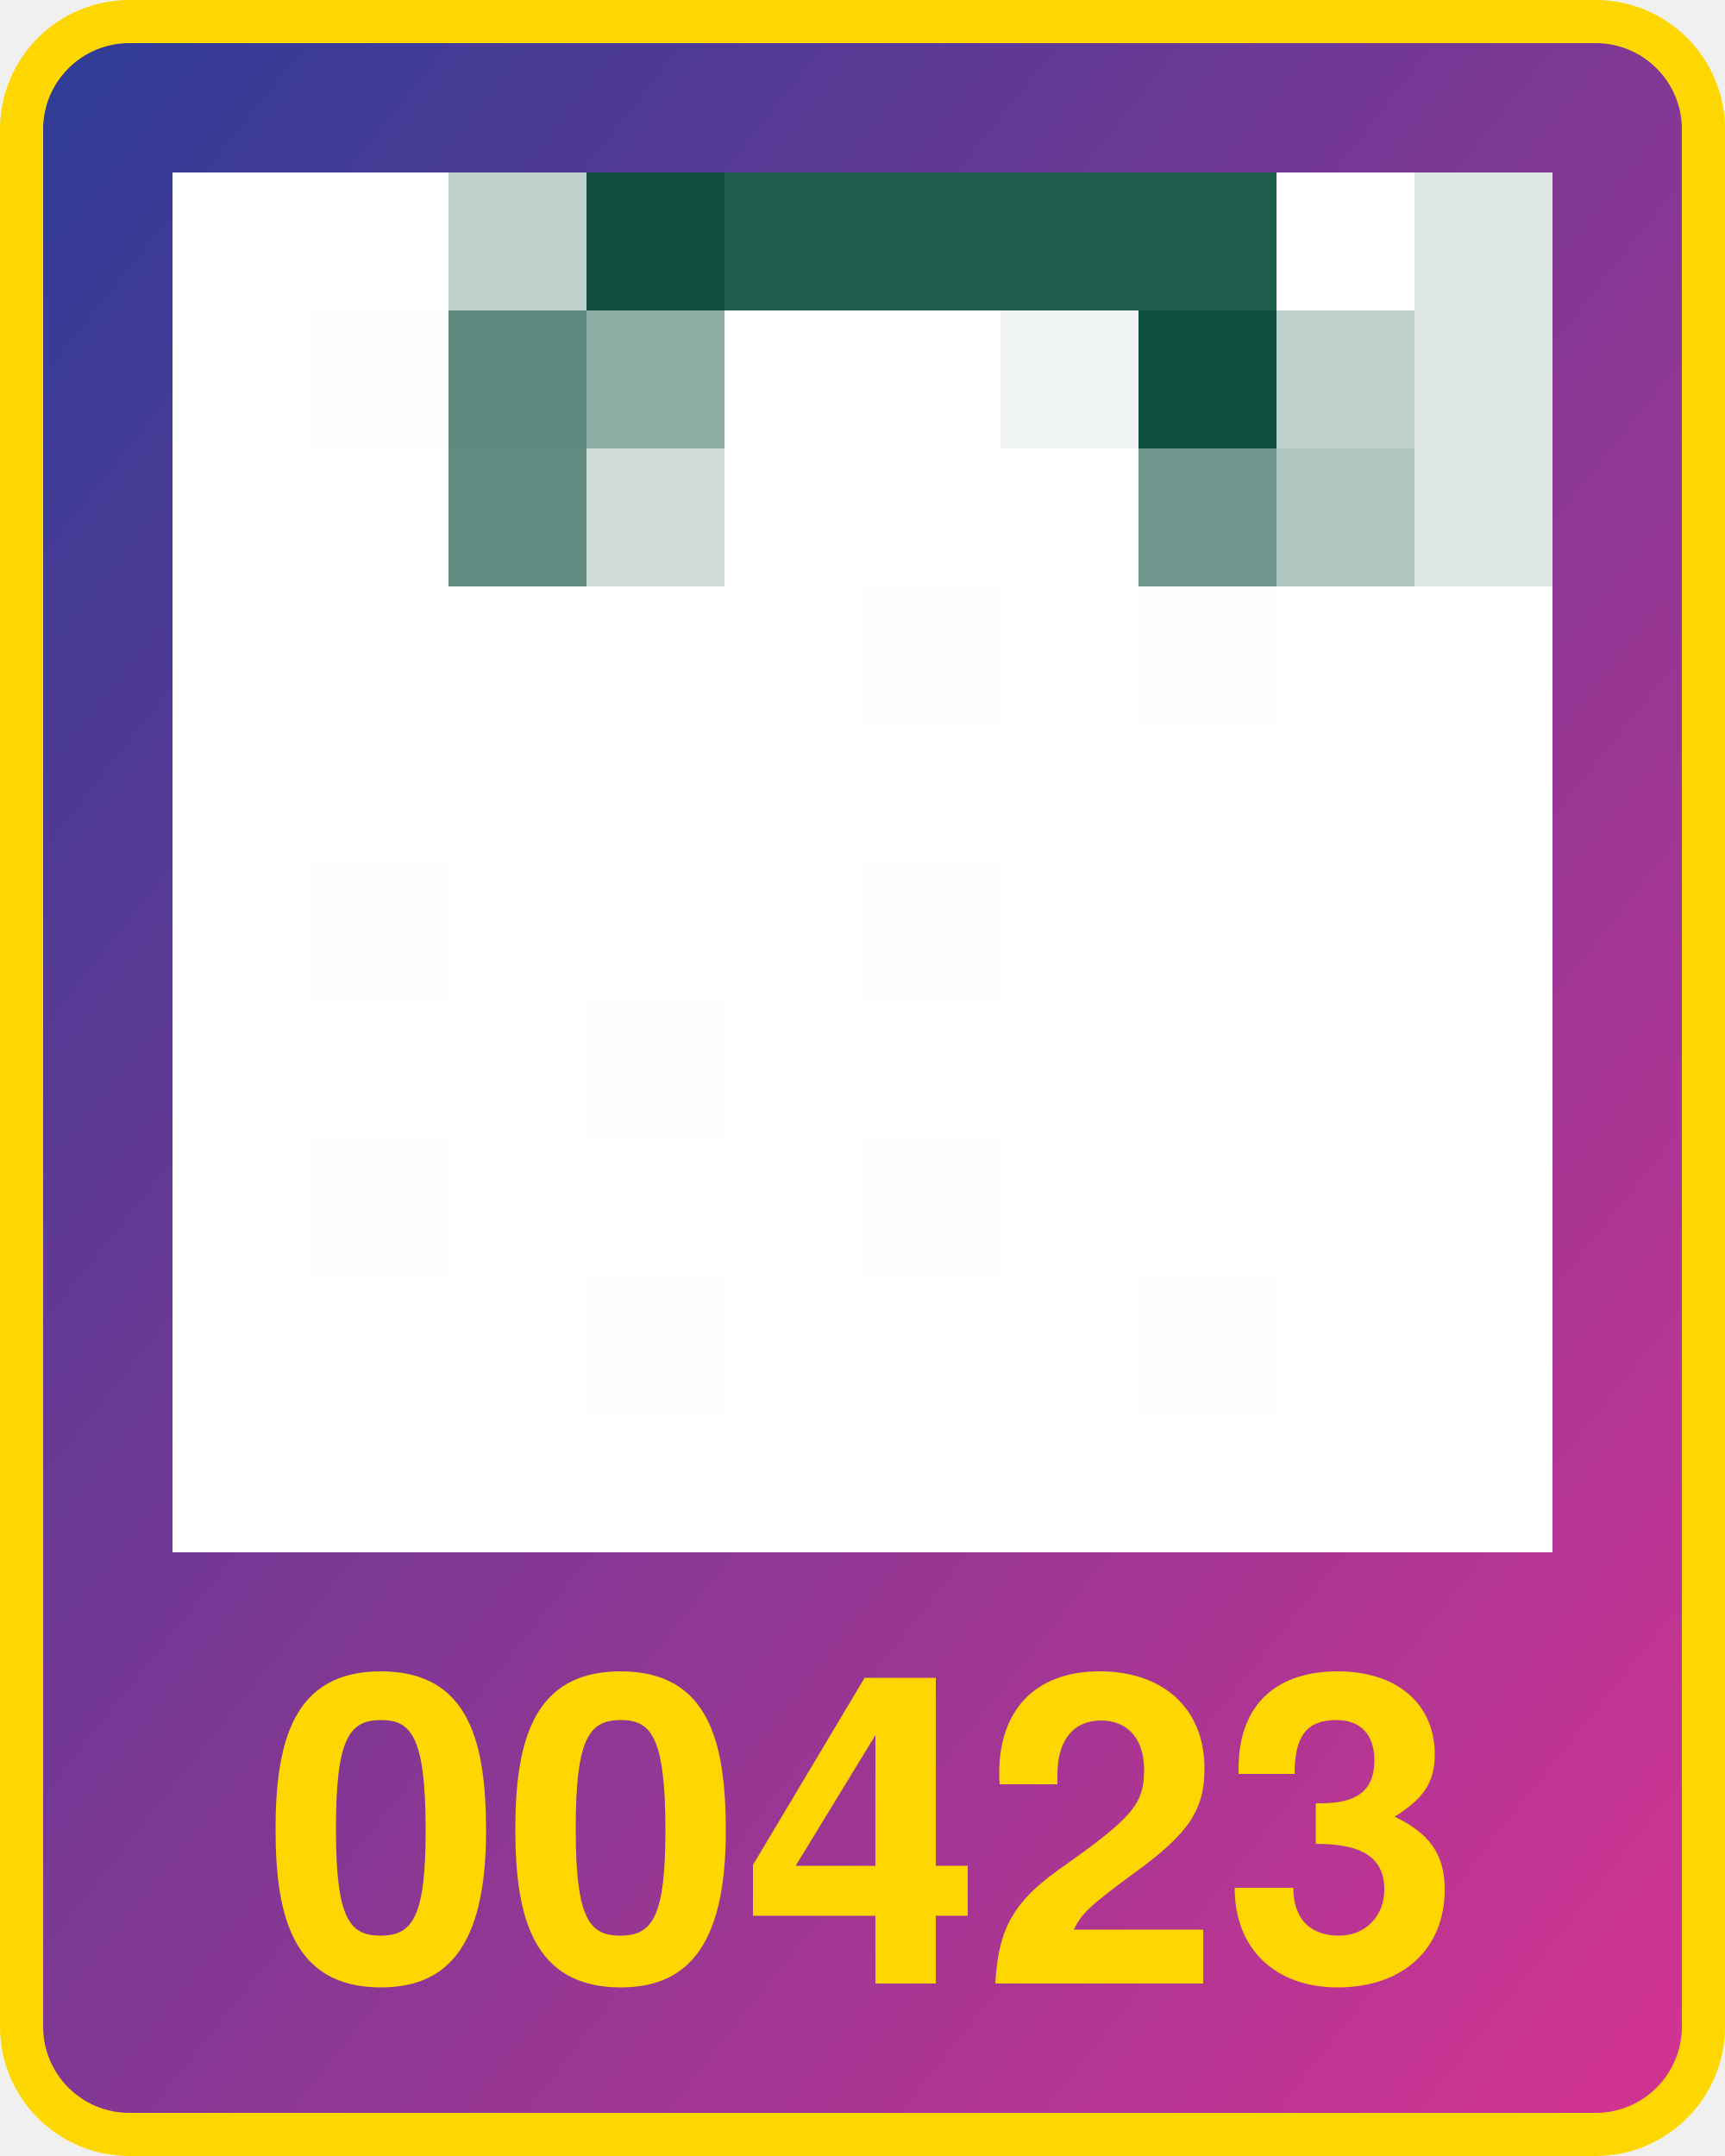
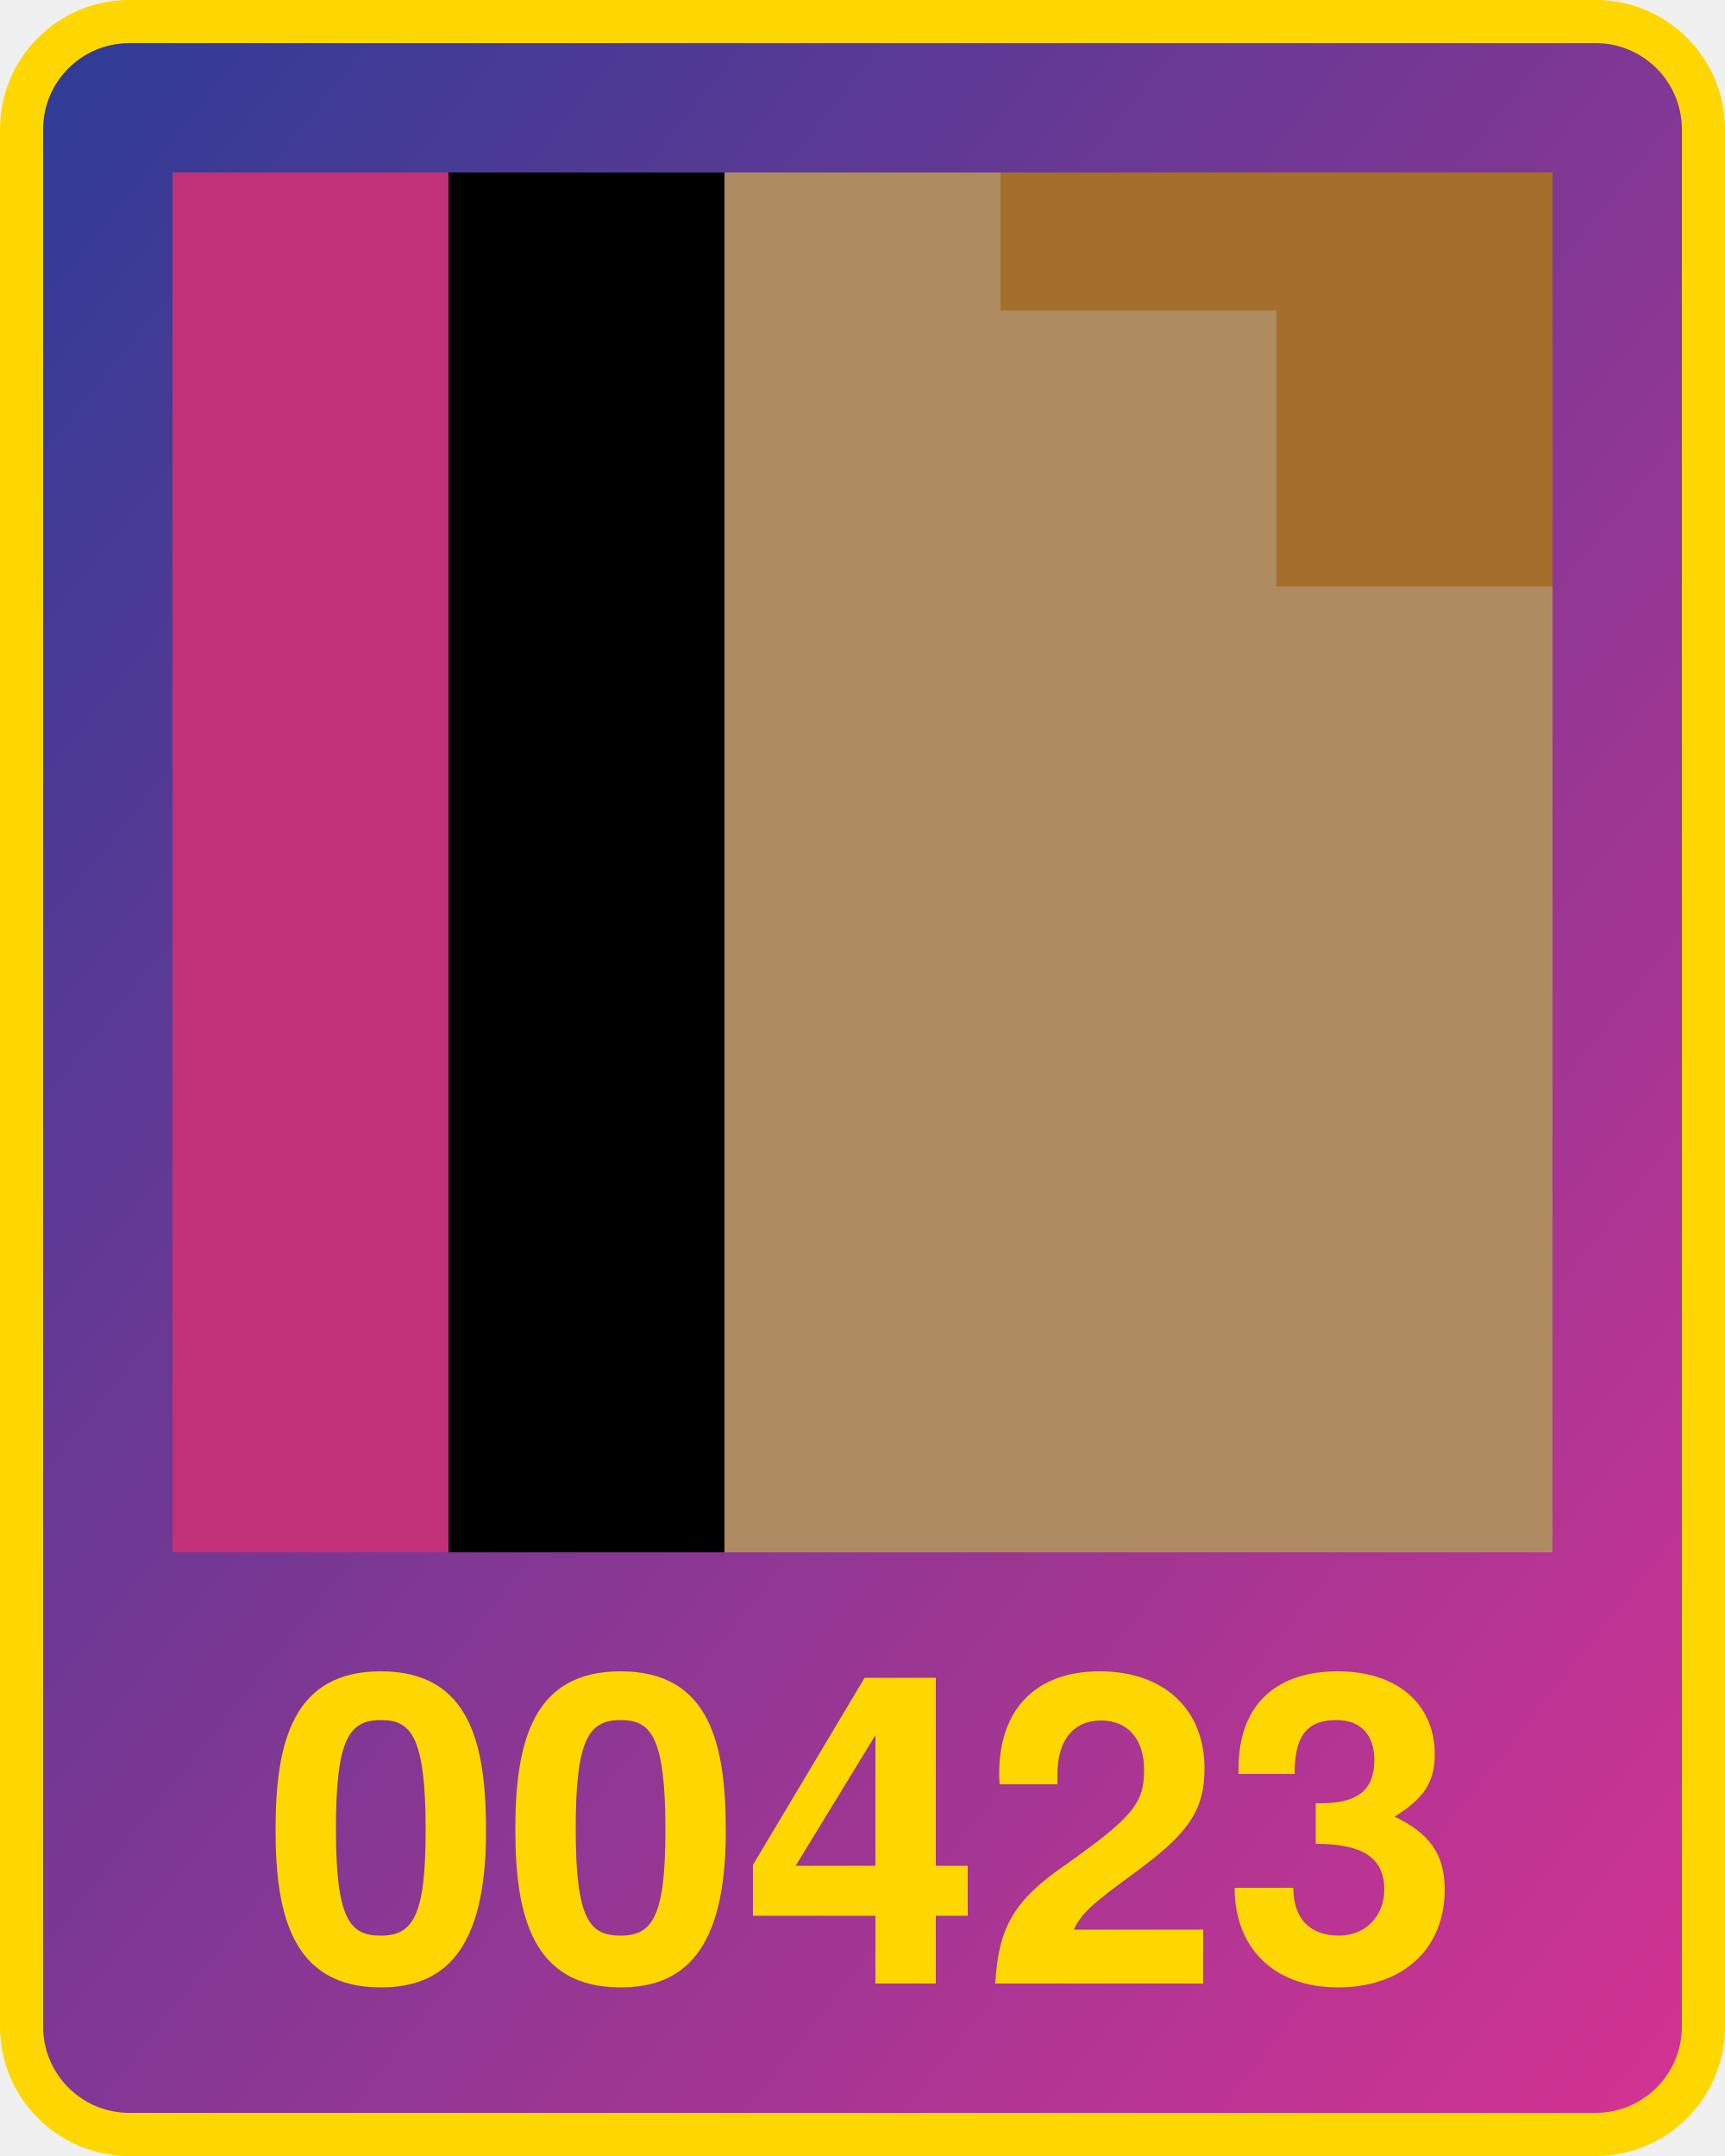
<svg xmlns="http://www.w3.org/2000/svg" width="800" height="1000">
  <defs>
    <linearGradient id="g" x1="0" x2="1" y1="0" y2="1">
      <stop offset="0%" stop-color="#2d3c96" />
      <stop offset="100%" stop-color="#d53392" />
    </linearGradient>
  </defs>
  <rect x="10" y="10" width="780" height="980" fill="url(#g)" rx="50" ry="50" stroke="gold" stroke-width="20" />
  <text x="400" y="920" width="780" text-anchor="middle" style="font:bold 200px 'Helvetica Neue';fill:gold">00423</text>
  <g transform="translate(80 80) scale(64)">
-     <rect x="0" y="0" width="1" height="1" fill="#ffffff" />
-     <rect x="0" y="1" width="1" height="1" fill="#ffffff" />
-     <rect x="0" y="2" width="1" height="1" fill="#ffffff" />
-     <rect x="0" y="3" width="1" height="1" fill="#ffffff" />
-     <rect x="0" y="4" width="1" height="1" fill="#ffffff" />
-     <rect x="0" y="5" width="1" height="1" fill="#ffffff" />
-     <rect x="0" y="6" width="1" height="1" fill="#ffffff" />
-     <rect x="0" y="7" width="1" height="1" fill="#ffffff" />
-     <rect x="0" y="8" width="1" height="1" fill="#ffffff" />
-     <rect x="0" y="9" width="1" height="1" fill="#ffffff" />
-     <rect x="1" y="0" width="1" height="1" fill="#ffffff" />
-     <rect x="1" y="1" width="1" height="1" fill="#fefefe" />
-     <rect x="1" y="2" width="1" height="1" fill="#ffffff" />
-     <rect x="1" y="3" width="1" height="1" fill="#ffffff" />
-     <rect x="1" y="4" width="1" height="1" fill="#ffffff" />
-     <rect x="1" y="5" width="1" height="1" fill="#fffefe" />
-     <rect x="1" y="6" width="1" height="1" fill="#ffffff" />
-     <rect x="1" y="7" width="1" height="1" fill="#fffefe" />
-     <rect x="1" y="8" width="1" height="1" fill="#ffffff" />
-     <rect x="1" y="9" width="1" height="1" fill="#feffff" />
-     <rect x="2" y="0" width="1" height="1" fill="#bfd0cc" />
-     <rect x="2" y="1" width="1" height="1" fill="#5f8a80" />
-     <rect x="2" y="2" width="1" height="1" fill="#608b80" />
-     <rect x="2" y="3" width="1" height="1" fill="#ffffff" />
-     <rect x="2" y="4" width="1" height="1" fill="#ffffff" />
-     <rect x="2" y="5" width="1" height="1" fill="#ffffff" />
-     <rect x="2" y="6" width="1" height="1" fill="#ffffff" />
-     <rect x="2" y="7" width="1" height="1" fill="#ffffff" />
-     <rect x="2" y="8" width="1" height="1" fill="#ffffff" />
-     <rect x="2" y="9" width="1" height="1" fill="#ffffff" />
-     <rect x="3" y="0" width="1" height="1" fill="#115041" />
-     <rect x="3" y="1" width="1" height="1" fill="#8faea6" />
-     <rect x="3" y="2" width="1" height="1" fill="#cfdcd8" />
-     <rect x="3" y="3" width="1" height="1" fill="#ffffff" />
-     <rect x="3" y="4" width="1" height="1" fill="#feffff" />
-     <rect x="3" y="5" width="1" height="1" fill="#ffffff" />
-     <rect x="3" y="6" width="1" height="1" fill="#fefefe" />
-     <rect x="3" y="7" width="1" height="1" fill="#ffffff" />
-     <rect x="3" y="8" width="1" height="1" fill="#fffefe" />
-     <rect x="3" y="9" width="1" height="1" fill="#ffffff" />
-     <rect x="4" y="0" width="1" height="1" fill="#205c4d" />
-     <rect x="4" y="1" width="1" height="1" fill="#ffffff" />
-     <rect x="4" y="2" width="1" height="1" fill="#ffffff" />
-     <rect x="4" y="3" width="1" height="1" fill="#ffffff" />
-     <rect x="4" y="4" width="1" height="1" fill="#ffffff" />
-     <rect x="4" y="5" width="1" height="1" fill="#ffffff" />
-     <rect x="4" y="6" width="1" height="1" fill="#ffffff" />
-     <rect x="4" y="7" width="1" height="1" fill="#ffffff" />
-     <rect x="4" y="8" width="1" height="1" fill="#ffffff" />
-     <rect x="4" y="9" width="1" height="1" fill="#ffffff" />
-     <rect x="5" y="0" width="1" height="1" fill="#205c4d" />
-     <rect x="5" y="1" width="1" height="1" fill="#ffffff" />
-     <rect x="5" y="2" width="1" height="1" fill="#ffffff" />
-     <rect x="5" y="3" width="1" height="1" fill="#fefeff" />
-     <rect x="5" y="4" width="1" height="1" fill="#ffffff" />
-     <rect x="5" y="5" width="1" height="1" fill="#fffeff" />
-     <rect x="5" y="6" width="1" height="1" fill="#ffffff" />
-     <rect x="5" y="7" width="1" height="1" fill="#fffefe" />
-     <rect x="5" y="8" width="1" height="1" fill="#ffffff" />
-     <rect x="5" y="9" width="1" height="1" fill="#ffffff" />
-     <rect x="6" y="0" width="1" height="1" fill="#205c4d" />
-     <rect x="6" y="1" width="1" height="1" fill="#eff3f2" />
-     <rect x="6" y="2" width="1" height="1" fill="#ffffff" />
-     <rect x="6" y="3" width="1" height="1" fill="#ffffff" />
-     <rect x="6" y="4" width="1" height="1" fill="#ffffff" />
-     <rect x="6" y="5" width="1" height="1" fill="#ffffff" />
-     <rect x="6" y="6" width="1" height="1" fill="#ffffff" />
-     <rect x="6" y="7" width="1" height="1" fill="#ffffff" />
-     <rect x="6" y="8" width="1" height="1" fill="#ffffff" />
-     <rect x="6" y="9" width="1" height="1" fill="#ffffff" />
-     <rect x="7" y="0" width="1" height="1" fill="#205d4c" />
-     <rect x="7" y="1" width="1" height="1" fill="#105041" />
-     <rect x="7" y="2" width="1" height="1" fill="#6e968c" />
-     <rect x="7" y="3" width="1" height="1" fill="#fefeff" />
-     <rect x="7" y="4" width="1" height="1" fill="#ffffff" />
-     <rect x="7" y="5" width="1" height="1" fill="#ffffff" />
-     <rect x="7" y="6" width="1" height="1" fill="#feffff" />
-     <rect x="7" y="7" width="1" height="1" fill="#ffffff" />
-     <rect x="7" y="8" width="1" height="1" fill="#fffeff" />
-     <rect x="7" y="9" width="1" height="1" fill="#ffffff" />
-     <rect x="8" y="0" width="1" height="1" fill="#ffffff" />
-     <rect x="8" y="1" width="1" height="1" fill="#bfd1cc" />
-     <rect x="8" y="2" width="1" height="1" fill="#afc5bf" />
-     <rect x="8" y="3" width="1" height="1" fill="#ffffff" />
-     <rect x="8" y="4" width="1" height="1" fill="#ffffff" />
-     <rect x="8" y="5" width="1" height="1" fill="#ffffff" />
-     <rect x="8" y="6" width="1" height="1" fill="#ffffff" />
-     <rect x="8" y="7" width="1" height="1" fill="#ffffff" />
-     <rect x="8" y="8" width="1" height="1" fill="#ffffff" />
-     <rect x="8" y="9" width="1" height="1" fill="#ffffff" />
-     <rect x="9" y="0" width="1" height="1" fill="#dfe8e5" />
-     <rect x="9" y="1" width="1" height="1" fill="#dfe8e5" />
-     <rect x="9" y="2" width="1" height="1" fill="#dfe8e5" />
-     <rect x="9" y="3" width="1" height="1" fill="#ffffff" />
-     <rect x="9" y="4" width="1" height="1" fill="#ffffff" />
-     <rect x="9" y="5" width="1" height="1" fill="#ffffff" />
-     <rect x="9" y="6" width="1" height="1" fill="#ffffff" />
-     <rect x="9" y="7" width="1" height="1" fill="#ffffff" />
-     <rect x="9" y="8" width="1" height="1" fill="#ffffff" />
-     <rect x="9" y="9" width="1" height="1" fill="#ffffff" />
+     <rect x="0" y="0" width="1" height="1" fill="#c13179" />
+     <rect x="0" y="1" width="1" height="1" fill="#c13179" />
+     <rect x="0" y="2" width="1" height="1" fill="#c13179" />
+     <rect x="0" y="3" width="1" height="1" fill="#c13179" />
+     <rect x="0" y="4" width="1" height="1" fill="#c13179" />
+     <rect x="0" y="5" width="1" height="1" fill="#c13179" />
+     <rect x="0" y="6" width="1" height="1" fill="#c13179" />
+     <rect x="0" y="7" width="1" height="1" fill="#c13179" />
+     <rect x="0" y="8" width="1" height="1" fill="#c13179" />
+     <rect x="0" y="9" width="1" height="1" fill="#c13179" />
+     <rect x="1" y="0" width="1" height="1" fill="#c13179" />
+     <rect x="1" y="1" width="1" height="1" fill="#c13179" />
+     <rect x="1" y="2" width="1" height="1" fill="#c13179" />
+     <rect x="1" y="3" width="1" height="1" fill="#c13179" />
+     <rect x="1" y="4" width="1" height="1" fill="#c13179" />
+     <rect x="1" y="5" width="1" height="1" fill="#c13179" />
+     <rect x="1" y="6" width="1" height="1" fill="#c13179" />
+     <rect x="1" y="7" width="1" height="1" fill="#c13179" />
+     <rect x="1" y="8" width="1" height="1" fill="#c13179" />
+     <rect x="1" y="9" width="1" height="1" fill="#c13179" />
+     <rect x="2" y="0" width="1" height="1" fill="#000000" />
+     <rect x="2" y="1" width="1" height="1" fill="#000000" />
+     <rect x="2" y="2" width="1" height="1" fill="#000000" />
+     <rect x="2" y="3" width="1" height="1" fill="#000000" />
+     <rect x="2" y="4" width="1" height="1" fill="#000000" />
+     <rect x="2" y="5" width="1" height="1" fill="#000000" />
+     <rect x="2" y="6" width="1" height="1" fill="#000000" />
+     <rect x="2" y="7" width="1" height="1" fill="#000000" />
+     <rect x="2" y="8" width="1" height="1" fill="#000000" />
+     <rect x="2" y="9" width="1" height="1" fill="#000000" />
+     <rect x="3" y="0" width="1" height="1" fill="#000000" />
+     <rect x="3" y="1" width="1" height="1" fill="#000000" />
+     <rect x="3" y="2" width="1" height="1" fill="#000000" />
+     <rect x="3" y="3" width="1" height="1" fill="#000000" />
+     <rect x="3" y="4" width="1" height="1" fill="#000000" />
+     <rect x="3" y="5" width="1" height="1" fill="#000000" />
+     <rect x="3" y="6" width="1" height="1" fill="#000000" />
+     <rect x="3" y="7" width="1" height="1" fill="#000000" />
+     <rect x="3" y="8" width="1" height="1" fill="#000000" />
+     <rect x="3" y="9" width="1" height="1" fill="#000000" />
+     <rect x="4" y="0" width="1" height="1" fill="#ae8b61" />
+     <rect x="4" y="1" width="1" height="1" fill="#ae8b61" />
+     <rect x="4" y="2" width="1" height="1" fill="#ae8b61" />
+     <rect x="4" y="3" width="1" height="1" fill="#ae8b61" />
+     <rect x="4" y="4" width="1" height="1" fill="#ae8b61" />
+     <rect x="4" y="5" width="1" height="1" fill="#ae8b61" />
+     <rect x="4" y="6" width="1" height="1" fill="#ae8b61" />
+     <rect x="4" y="7" width="1" height="1" fill="#ae8b61" />
+     <rect x="4" y="8" width="1" height="1" fill="#ae8b61" />
+     <rect x="4" y="9" width="1" height="1" fill="#ae8b61" />
+     <rect x="5" y="0" width="1" height="1" fill="#ae8b61" />
+     <rect x="5" y="1" width="1" height="1" fill="#ae8b61" />
+     <rect x="5" y="2" width="1" height="1" fill="#ae8b61" />
+     <rect x="5" y="3" width="1" height="1" fill="#ae8b61" />
+     <rect x="5" y="4" width="1" height="1" fill="#ae8b61" />
+     <rect x="5" y="5" width="1" height="1" fill="#ae8b61" />
+     <rect x="5" y="6" width="1" height="1" fill="#ae8b61" />
+     <rect x="5" y="7" width="1" height="1" fill="#ae8b61" />
+     <rect x="5" y="8" width="1" height="1" fill="#ae8b61" />
+     <rect x="5" y="9" width="1" height="1" fill="#ae8b61" />
+     <rect x="6" y="0" width="1" height="1" fill="#a66e2c" />
+     <rect x="6" y="1" width="1" height="1" fill="#ae8b61" />
+     <rect x="6" y="2" width="1" height="1" fill="#ae8b61" />
+     <rect x="6" y="3" width="1" height="1" fill="#ae8b61" />
+     <rect x="6" y="4" width="1" height="1" fill="#ae8b61" />
+     <rect x="6" y="5" width="1" height="1" fill="#ae8b61" />
+     <rect x="6" y="6" width="1" height="1" fill="#ae8b61" />
+     <rect x="6" y="7" width="1" height="1" fill="#ae8b61" />
+     <rect x="6" y="8" width="1" height="1" fill="#ae8b61" />
+     <rect x="6" y="9" width="1" height="1" fill="#ae8b61" />
+     <rect x="7" y="0" width="1" height="1" fill="#a66e2c" />
+     <rect x="7" y="1" width="1" height="1" fill="#ae8b61" />
+     <rect x="7" y="2" width="1" height="1" fill="#ae8b61" />
+     <rect x="7" y="3" width="1" height="1" fill="#ae8b61" />
+     <rect x="7" y="4" width="1" height="1" fill="#ae8b61" />
+     <rect x="7" y="5" width="1" height="1" fill="#ae8b61" />
+     <rect x="7" y="6" width="1" height="1" fill="#ae8b61" />
+     <rect x="7" y="7" width="1" height="1" fill="#ae8b61" />
+     <rect x="7" y="8" width="1" height="1" fill="#ae8b61" />
+     <rect x="7" y="9" width="1" height="1" fill="#ae8b61" />
+     <rect x="8" y="0" width="1" height="1" fill="#a66e2c" />
+     <rect x="8" y="1" width="1" height="1" fill="#a66e2c" />
+     <rect x="8" y="2" width="1" height="1" fill="#a66e2c" />
+     <rect x="8" y="3" width="1" height="1" fill="#ae8b61" />
+     <rect x="8" y="4" width="1" height="1" fill="#ae8b61" />
+     <rect x="8" y="5" width="1" height="1" fill="#ae8b61" />
+     <rect x="8" y="6" width="1" height="1" fill="#ae8b61" />
+     <rect x="8" y="7" width="1" height="1" fill="#ae8b61" />
+     <rect x="8" y="8" width="1" height="1" fill="#ae8b61" />
+     <rect x="8" y="9" width="1" height="1" fill="#ae8b61" />
+     <rect x="9" y="0" width="1" height="1" fill="#a66e2c" />
+     <rect x="9" y="1" width="1" height="1" fill="#a66e2c" />
+     <rect x="9" y="2" width="1" height="1" fill="#a66e2c" />
+     <rect x="9" y="3" width="1" height="1" fill="#ae8b61" />
+     <rect x="9" y="4" width="1" height="1" fill="#ae8b61" />
+     <rect x="9" y="5" width="1" height="1" fill="#ae8b61" />
+     <rect x="9" y="6" width="1" height="1" fill="#ae8b61" />
+     <rect x="9" y="7" width="1" height="1" fill="#ae8b61" />
+     <rect x="9" y="8" width="1" height="1" fill="#ae8b61" />
+     <rect x="9" y="9" width="1" height="1" fill="#ae8b61" />
  </g>
</svg>
